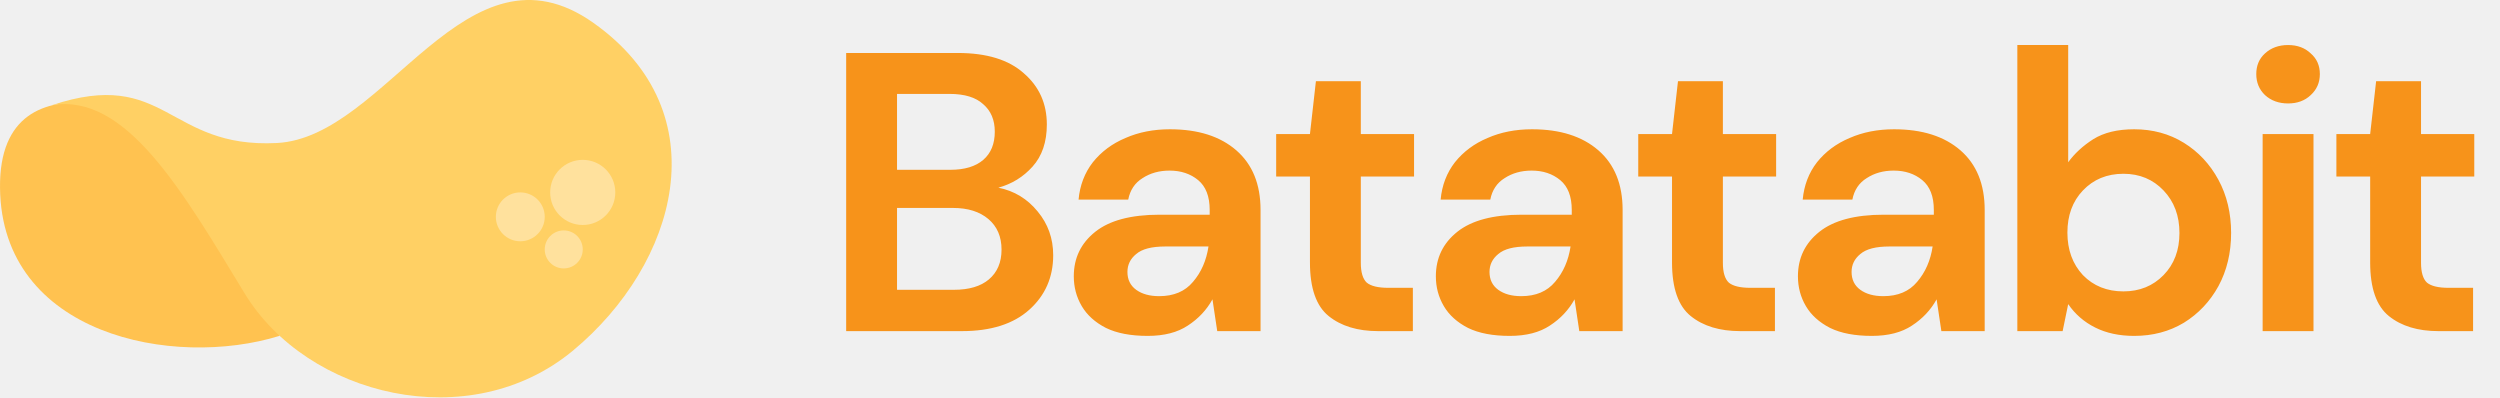
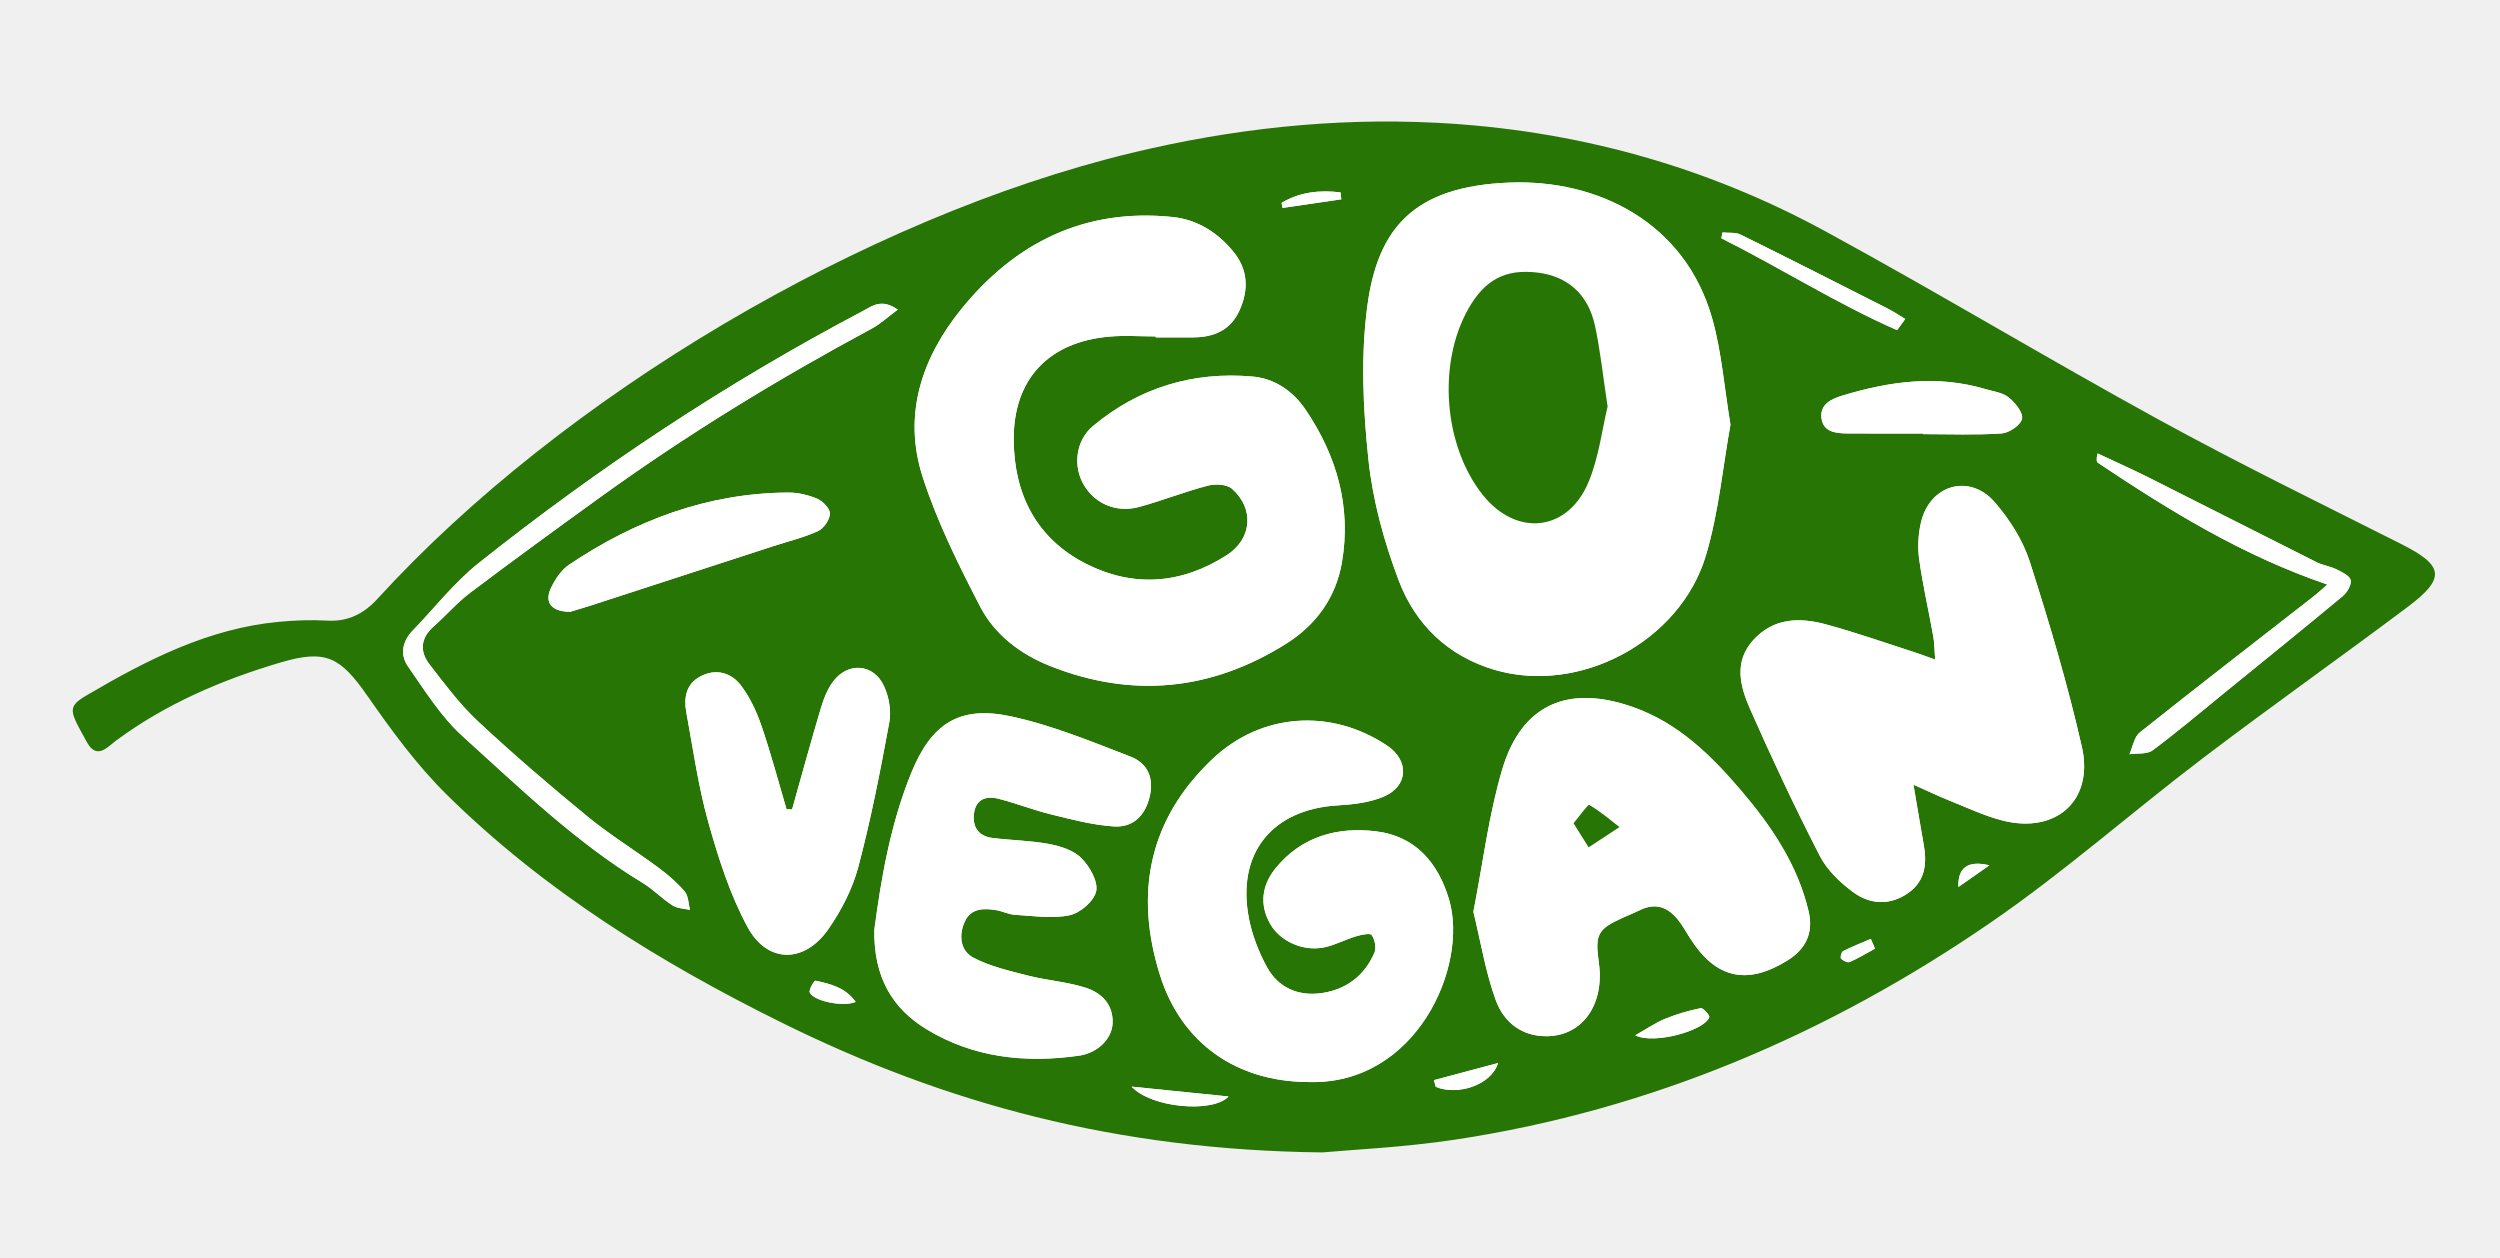
- <svg xmlns="http://www.w3.org/2000/svg" width="151" height="24" viewBox="0 0 151 24" fill="none">
-   <path d="M16.891 20.284C10.467 22.281 0.093 20.24 0.001 11.345C-0.092 2.45 10.981 7.749 10.981 7.749L16.891 20.284Z" fill="#FFC250" />
-   <path d="M3.124 6.354C7.607 5.586 11.011 11.527 14.778 17.723C18.545 23.92 28.354 26.376 34.622 21.165C40.889 15.954 43.542 6.827 35.846 1.383C28.151 -4.061 23.347 8.299 16.722 8.638C10.097 8.978 10.049 4.054 3.124 6.354Z" fill="#FFD064" />
-   <circle cx="35.197" cy="11.622" r="1.967" fill="#FFE19D" />
-   <circle cx="31.426" cy="13.097" r="1.476" fill="#FFE19D" />
-   <circle cx="34.05" cy="15.065" r="1.148" fill="#FFE19D" />
-   <path d="M51.109 20V3.2H57.853C59.597 3.2 60.925 3.608 61.837 4.424C62.765 5.224 63.229 6.256 63.229 7.52C63.229 8.576 62.941 9.424 62.365 10.064C61.805 10.688 61.117 11.112 60.301 11.336C61.261 11.528 62.053 12.008 62.677 12.776C63.301 13.528 63.613 14.408 63.613 15.416C63.613 16.744 63.133 17.84 62.173 18.704C61.213 19.568 59.853 20 58.093 20H51.109ZM54.181 10.256H57.397C58.261 10.256 58.925 10.056 59.389 9.656C59.853 9.256 60.085 8.688 60.085 7.952C60.085 7.248 59.853 6.696 59.389 6.296C58.941 5.88 58.261 5.672 57.349 5.672H54.181V10.256ZM54.181 17.504H57.613C58.525 17.504 59.229 17.296 59.725 16.88C60.237 16.448 60.493 15.848 60.493 15.08C60.493 14.296 60.229 13.68 59.701 13.232C59.173 12.784 58.461 12.56 57.565 12.56H54.181V17.504ZM69.321 20.288C68.297 20.288 67.457 20.128 66.801 19.808C66.145 19.472 65.657 19.032 65.337 18.488C65.017 17.944 64.857 17.344 64.857 16.688C64.857 15.584 65.289 14.688 66.153 14C67.017 13.312 68.313 12.968 70.041 12.968H73.065V12.68C73.065 11.864 72.833 11.264 72.369 10.88C71.905 10.496 71.329 10.304 70.641 10.304C70.017 10.304 69.473 10.456 69.009 10.76C68.545 11.048 68.257 11.48 68.145 12.056H65.145C65.225 11.192 65.513 10.44 66.009 9.8C66.521 9.16 67.177 8.672 67.977 8.336C68.777 7.984 69.673 7.808 70.665 7.808C72.361 7.808 73.697 8.232 74.673 9.08C75.649 9.928 76.137 11.128 76.137 12.68V20H73.521L73.233 18.08C72.881 18.72 72.385 19.248 71.745 19.664C71.121 20.08 70.313 20.288 69.321 20.288ZM70.017 17.888C70.897 17.888 71.577 17.6 72.057 17.024C72.553 16.448 72.865 15.736 72.993 14.888H70.377C69.561 14.888 68.977 15.04 68.625 15.344C68.273 15.632 68.097 15.992 68.097 16.424C68.097 16.888 68.273 17.248 68.625 17.504C68.977 17.76 69.441 17.888 70.017 17.888ZM83.249 20C82.001 20 81.001 19.696 80.249 19.088C79.497 18.48 79.121 17.4 79.121 15.848V10.664H77.081V8.096H79.121L79.481 4.904H82.193V8.096H85.409V10.664H82.193V15.872C82.193 16.448 82.313 16.848 82.553 17.072C82.809 17.28 83.241 17.384 83.849 17.384H85.337V20H83.249ZM91.19 20.288C90.166 20.288 89.326 20.128 88.67 19.808C88.014 19.472 87.526 19.032 87.206 18.488C86.886 17.944 86.726 17.344 86.726 16.688C86.726 15.584 87.158 14.688 88.022 14C88.886 13.312 90.182 12.968 91.91 12.968H94.934V12.68C94.934 11.864 94.702 11.264 94.238 10.88C93.774 10.496 93.198 10.304 92.51 10.304C91.886 10.304 91.342 10.456 90.878 10.76C90.414 11.048 90.126 11.48 90.014 12.056H87.014C87.094 11.192 87.382 10.44 87.878 9.8C88.39 9.16 89.046 8.672 89.846 8.336C90.646 7.984 91.542 7.808 92.534 7.808C94.23 7.808 95.566 8.232 96.542 9.08C97.518 9.928 98.006 11.128 98.006 12.68V20H95.39L95.102 18.08C94.75 18.72 94.254 19.248 93.614 19.664C92.99 20.08 92.182 20.288 91.19 20.288ZM91.886 17.888C92.766 17.888 93.446 17.6 93.926 17.024C94.422 16.448 94.734 15.736 94.862 14.888H92.246C91.43 14.888 90.846 15.04 90.494 15.344C90.142 15.632 89.966 15.992 89.966 16.424C89.966 16.888 90.142 17.248 90.494 17.504C90.846 17.76 91.31 17.888 91.886 17.888ZM105.118 20C103.87 20 102.87 19.696 102.118 19.088C101.366 18.48 100.99 17.4 100.99 15.848V10.664H98.95V8.096H100.99L101.35 4.904H104.062V8.096H107.278V10.664H104.062V15.872C104.062 16.448 104.182 16.848 104.422 17.072C104.678 17.28 105.11 17.384 105.718 17.384H107.206V20H105.118ZM113.059 20.288C112.035 20.288 111.195 20.128 110.539 19.808C109.883 19.472 109.395 19.032 109.075 18.488C108.755 17.944 108.595 17.344 108.595 16.688C108.595 15.584 109.027 14.688 109.891 14C110.755 13.312 112.051 12.968 113.779 12.968H116.803V12.68C116.803 11.864 116.571 11.264 116.107 10.88C115.643 10.496 115.067 10.304 114.379 10.304C113.755 10.304 113.211 10.456 112.747 10.76C112.283 11.048 111.995 11.48 111.883 12.056H108.883C108.963 11.192 109.251 10.44 109.747 9.8C110.259 9.16 110.915 8.672 111.715 8.336C112.515 7.984 113.411 7.808 114.403 7.808C116.099 7.808 117.435 8.232 118.411 9.08C119.387 9.928 119.875 11.128 119.875 12.68V20H117.259L116.971 18.08C116.619 18.72 116.123 19.248 115.483 19.664C114.859 20.08 114.051 20.288 113.059 20.288ZM113.755 17.888C114.635 17.888 115.315 17.6 115.795 17.024C116.291 16.448 116.603 15.736 116.731 14.888H114.115C113.299 14.888 112.715 15.04 112.363 15.344C112.011 15.632 111.835 15.992 111.835 16.424C111.835 16.888 112.011 17.248 112.363 17.504C112.715 17.76 113.179 17.888 113.755 17.888ZM128.903 20.288C128.007 20.288 127.223 20.12 126.551 19.784C125.879 19.448 125.335 18.976 124.919 18.368L124.583 20H121.847V2.72H124.919V9.8C125.303 9.272 125.807 8.808 126.431 8.408C127.071 8.008 127.895 7.808 128.903 7.808C130.023 7.808 131.023 8.08 131.903 8.624C132.783 9.168 133.479 9.912 133.991 10.856C134.503 11.8 134.759 12.872 134.759 14.072C134.759 15.272 134.503 16.344 133.991 17.288C133.479 18.216 132.783 18.952 131.903 19.496C131.023 20.024 130.023 20.288 128.903 20.288ZM128.255 17.6C129.231 17.6 130.039 17.272 130.679 16.616C131.319 15.96 131.639 15.112 131.639 14.072C131.639 13.032 131.319 12.176 130.679 11.504C130.039 10.832 129.231 10.496 128.255 10.496C127.263 10.496 126.447 10.832 125.807 11.504C125.183 12.16 124.871 13.008 124.871 14.048C124.871 15.088 125.183 15.944 125.807 16.616C126.447 17.272 127.263 17.6 128.255 17.6ZM138.199 6.248C137.639 6.248 137.175 6.08 136.807 5.744C136.455 5.408 136.279 4.984 136.279 4.472C136.279 3.96 136.455 3.544 136.807 3.224C137.175 2.888 137.639 2.72 138.199 2.72C138.759 2.72 139.215 2.888 139.567 3.224C139.935 3.544 140.119 3.96 140.119 4.472C140.119 4.984 139.935 5.408 139.567 5.744C139.215 6.08 138.759 6.248 138.199 6.248ZM136.663 20V8.096H139.735V20H136.663ZM147.286 20C146.038 20 145.038 19.696 144.286 19.088C143.534 18.48 143.158 17.4 143.158 15.848V10.664H141.118V8.096H143.158L143.518 4.904H146.23V8.096H149.446V10.664H146.23V15.872C146.23 16.448 146.35 16.848 146.59 17.072C146.846 17.28 147.278 17.384 147.886 17.384H149.374V20H147.286Z" fill="#F7931A" />
+ <svg xmlns="http://www.w3.org/2000/svg" version="1.1" id="Layer_1" x="0px" y="0px" width="527px" height="265px" viewBox="0 0 527 265" enable-background="new 0 0 527 265" xml:space="preserve">
+   <g>
+     <path fill-rule="evenodd" clip-rule="evenodd" fill="#277504" d="M278.756,242.93c-43.482-0.477-79.556-10.357-113.825-27.287   c-25.829-12.76-50.194-27.832-70.809-48.18c-6.296-6.214-11.62-13.533-16.707-20.822c-5.665-8.118-8.698-9.834-18.326-6.978   c-12.354,3.666-24.112,8.693-34.579,16.421c-1.835,1.355-4.074,4.154-6.151,0.426c-3.729-6.691-4.308-7.463-0.028-9.975   c12.646-7.42,25.58-14.065,40.5-15.461c3.369-0.315,6.789-0.437,10.164-0.249c4.411,0.246,7.713-1.452,10.613-4.63   c39.046-42.776,102.725-80.407,158.86-93.943c21.147-5.099,42.596-7.478,64.325-6.372c29.054,1.479,56.58,9.025,82.109,22.937   c23.619,12.869,46.674,26.771,70.264,39.696c16.744,9.176,33.93,17.556,50.988,26.154c9.029,4.551,9.498,7.188,1.354,13.297   c-14.281,10.714-28.871,21.018-43.088,31.814c-15.02,11.408-29.211,23.979-44.723,34.65   c-34.186,23.518-71.676,39.57-112.941,45.805C295.85,241.881,284.77,242.371,278.756,242.93z M243.616,70.918   c0,0.066,0,0.133,0,0.2c2.638,0,5.276,0.004,7.914-0.001c4.371-0.008,7.898-1.535,9.776-5.725   c1.953-4.357,1.792-8.573-1.349-12.384c-3.333-4.042-7.599-6.732-12.804-7.268c-18.46-1.898-33.144,5.366-44.545,19.458   c-8.341,10.309-12.3,22.29-8.141,35.249c3.041,9.475,7.557,18.551,12.149,27.425c3.058,5.911,8.479,10.026,14.69,12.501   c17.312,6.898,33.999,5.238,49.748-4.635c6.324-3.964,10.555-9.723,11.829-17.221c1.999-11.767-1.097-22.432-7.665-32.163   c-2.646-3.918-6.543-6.577-11.203-6.983c-12.535-1.094-23.917,2.343-33.596,10.424c-3.771,3.148-4.218,8.587-1.945,12.422   c2.376,4.013,6.885,5.958,11.719,4.633c4.842-1.327,9.538-3.202,14.393-4.468c1.585-0.414,4.036-0.309,5.124,0.653   c4.757,4.205,4.217,10.574-1.112,13.994c-9.53,6.116-19.685,6.903-29.745,1.77c-10.392-5.302-15.053-14.615-15.163-25.962   c-0.126-12.886,7.331-20.744,20.132-21.877C237.063,70.674,240.35,70.918,243.616,70.918z M364.779,89.513   c-1.318-7.969-1.863-15.296-3.805-22.232c-5.73-20.475-24.242-29.539-42.871-28.79c-20.046,0.806-27.705,9.561-29.889,26.155   c-1.393,10.586-0.879,21.61,0.254,32.282c0.914,8.615,3.296,17.276,6.371,25.408c3.506,9.269,10.373,15.97,20.25,18.876   c17.834,5.248,39.107-5.915,44.535-24.181C362.314,107.979,363.178,98.384,364.779,89.513z M403.354,165.408   c3.088,1.373,5.334,2.457,7.643,3.377c3.721,1.484,7.387,3.246,11.244,4.209c11.221,2.801,19.176-4.295,16.619-15.544   c-2.994-13.173-6.859-26.178-10.984-39.051c-1.451-4.525-4.25-8.914-7.391-12.535c-5.281-6.087-13.605-3.713-15.514,4.149   c-0.605,2.5-0.766,5.265-0.416,7.81c0.752,5.463,2,10.858,2.975,16.293c0.25,1.399,0.242,2.844,0.404,4.933   c-1.936-0.692-3.176-1.176-4.443-1.582c-6.199-1.987-12.35-4.164-18.627-5.862c-5.557-1.503-11.061-1.362-15.314,3.372   c-4.146,4.615-2.693,9.814-0.609,14.537c4.602,10.438,9.467,20.776,14.68,30.92c1.533,2.984,4.279,5.611,7.033,7.635   c3.568,2.623,7.77,2.873,11.615,0.162c3.549-2.502,3.963-6.152,3.264-10.109C404.836,174.191,404.182,170.254,403.354,165.408z    M275.805,228.094c22.759,0.723,33.844-24.463,29.645-38.52c-2.309-7.725-7.088-13.287-15.285-14.318   c-8.191-1.029-15.826,1.045-21.301,7.811c-2.799,3.459-3.447,7.551-1.142,11.631c2.106,3.729,6.911,5.908,11.366,5.018   c2.301-0.459,4.449-1.645,6.717-2.328c1.102-0.332,3.004-0.75,3.344-0.275c0.667,0.938,1.021,2.697,0.583,3.721   c-2.085,4.855-5.989,7.791-11.158,8.518c-4.869,0.684-9.112-1.111-11.507-5.496c-1.717-3.145-3.076-6.652-3.77-10.16   c-2.722-13.754,4.818-23.113,18.727-23.92c3.213-0.188,6.598-0.578,9.527-1.787c5.341-2.205,5.6-7.639,0.848-10.818   c-11.775-7.876-26.491-6.936-36.796,2.812c-13.444,12.719-16.511,28.297-11.08,45.578   C249.04,219.934,260.67,228.023,275.805,228.094z M310.59,192.199c1.549,6.355,2.555,12.686,4.701,18.604   c1.694,4.672,5.535,7.787,11.043,7.625c7.387-0.217,11.918-6.82,10.701-15.48c-0.85-6.031-0.264-7.104,5.242-9.58   c1.145-0.514,2.316-0.973,3.441-1.525c3.246-1.6,5.859-0.625,7.984,2.018c0.938,1.168,1.682,2.494,2.48,3.771   c5.414,8.652,12.064,10.189,20.703,4.775c3.844-2.41,5.416-5.857,4.373-10.279c-2.312-9.797-7.771-17.898-14.172-25.414   c-6.398-7.518-13.365-14.371-22.998-17.717c-13.611-4.729-23.373-0.471-27.424,13.208   C313.803,171.871,312.588,182.025,310.59,192.199z M184.308,195.984c-0.16,10.047,3.815,16.621,11.066,21.021   c9.873,5.986,20.792,7.125,32.022,5.541c4.039-0.57,6.977-3.596,7.136-6.773c0.2-4.014-2.318-6.48-5.678-7.559   c-3.893-1.25-8.087-1.525-12.07-2.539c-3.927-1-7.997-1.928-11.549-3.768c-2.817-1.459-3.197-4.76-1.836-7.686   c1.297-2.787,3.958-2.779,6.543-2.375c1.356,0.213,2.658,0.916,4.007,0.994c3.85,0.221,7.844,0.865,11.519,0.094   c2.232-0.469,5.179-3.002,5.605-5.064c0.43-2.074-1.368-5.199-3.105-6.963c-1.619-1.643-4.36-2.525-6.753-2.979   c-3.926-0.744-7.976-0.793-11.958-1.279c-2.826-0.344-4.24-2.104-3.967-4.953c0.302-3.154,2.466-3.998,5.128-3.332   c3.76,0.941,7.393,2.398,11.157,3.318c4.358,1.066,8.771,2.242,13.214,2.529c4.16,0.27,6.687-2.375,7.605-6.455   c0.813-3.619-0.339-6.83-4.158-8.297c-8.286-3.183-16.606-6.639-25.233-8.473c-10.855-2.309-16.702,1.639-20.89,11.901   C187.61,173.926,185.703,185.551,184.308,195.984z M166.975,170.605c-0.389,0-0.779,0-1.168,0   c-1.739-5.875-3.301-11.811-5.291-17.6c-1.04-3.025-2.454-6.084-4.391-8.593c-2.056-2.661-5.271-3.528-8.491-1.823   c-2.994,1.584-3.521,4.487-2.968,7.508c1.424,7.77,2.521,15.646,4.648,23.23c2.121,7.562,4.561,15.236,8.272,22.098   c4.167,7.703,11.979,7.697,17.01,0.465c2.747-3.947,5.101-8.488,6.327-13.107c2.666-10.049,4.66-20.29,6.545-30.522   c0.445-2.414-0.078-5.359-1.116-7.619c-2.17-4.724-7.545-5.167-10.69-1.03c-1.25,1.644-2.047,3.739-2.648,5.749   C170.907,156.415,168.974,163.52,166.975,170.605z M189.243,65.268c-3.462-2.445-5.478-0.691-7.459,0.354   c-28.668,15.104-55.573,32.935-80.906,53.094c-5.138,4.088-9.266,9.444-13.874,14.2c-2.225,2.295-2.714,5.112-0.993,7.575   c3.567,5.104,6.948,10.59,11.502,14.706c12.103,10.935,23.857,22.368,37.943,30.911c2.242,1.361,4.104,3.336,6.316,4.76   c1.01,0.648,2.44,0.646,3.681,0.938c-0.347-1.311-0.323-2.938-1.117-3.869c-1.609-1.889-3.547-3.557-5.552-5.041   c-4.945-3.662-10.221-6.906-14.97-10.799c-7.871-6.453-15.611-13.094-23.051-20.036c-3.817-3.562-7.003-7.839-10.213-11.996   c-2.095-2.712-1.931-5.532,0.846-7.987c2.633-2.327,4.954-5.045,7.745-7.149c9.033-6.812,18.182-13.471,27.354-20.094   c18.269-13.192,37.449-24.923,57.297-35.581C185.577,68.295,187.102,66.853,189.243,65.268z M120.161,128.974   c1.132-0.344,2.936-0.86,4.719-1.439c12.644-4.106,25.283-8.228,37.925-12.34c3.219-1.047,6.548-1.846,9.612-3.232   c1.212-0.549,2.467-2.357,2.535-3.653c0.054-1.038-1.454-2.639-2.632-3.15c-1.906-0.826-4.113-1.341-6.189-1.329   c-16.993,0.102-32.2,5.85-46.146,15.194c-1.665,1.116-2.984,3.101-3.858,4.965C114.731,126.967,116.198,128.919,120.161,128.974z    M490.596,123.221c-1.27,1.109-1.973,1.788-2.74,2.386c-12.277,9.575-24.604,19.088-36.781,28.789   c-1.193,0.95-1.482,3.034-2.193,4.592c1.65-0.24,3.705,0.062,4.883-0.814c5.229-3.893,10.211-8.117,15.273-12.232   c8.283-6.734,16.592-13.44,24.797-20.269c0.926-0.771,1.896-2.384,1.689-3.361c-0.197-0.94-1.822-1.719-2.961-2.281   c-1.334-0.66-2.9-0.852-4.23-1.518c-11.76-5.896-23.479-11.875-35.236-17.775c-3.602-1.807-7.287-3.443-10.936-5.157   c-0.295,1.226-0.195,1.791,0.135,2.012C457.326,107.637,472.674,117.104,490.596,123.221z M405.371,91.384c0,0.043,0,0.087,0,0.13   c5.533,0,11.082,0.232,16.588-0.146c1.584-0.109,4.035-1.787,4.289-3.095s-1.463-3.403-2.836-4.505   c-1.285-1.03-3.238-1.257-4.922-1.756c-10.166-3.015-20.139-1.637-30.041,1.354c-2.426,0.732-4.816,1.866-4.484,4.734   c0.348,3.021,3.098,3.253,5.562,3.272C394.809,91.413,400.09,91.384,405.371,91.384z M399.91,69.603   c0.57-0.788,1.141-1.575,1.711-2.363c-1.26-0.75-2.48-1.578-3.785-2.239c-10.291-5.219-20.58-10.443-30.926-15.55   c-1.08-0.533-2.529-0.315-3.809-0.447c-0.08,0.409-0.162,0.817-0.242,1.226C375.324,56.46,387.131,63.992,399.91,69.603z    M344.715,218.242c3.865,1.996,14.523-0.957,15.604-3.795c0.15-0.393-1.322-2.033-1.803-1.934c-2.555,0.529-5.1,1.262-7.512,2.254   C348.959,215.607,347.104,216.898,344.715,218.242z M238.548,229.061c4.058,4.469,17.098,5.65,20.426,2.076   C251.772,230.404,245.16,229.734,238.548,229.061z M302.275,227.695c0.129,0.469,0.258,0.938,0.387,1.406   c4.503,1.926,11.703-0.328,13.124-5.012C310.928,225.387,306.602,226.541,302.275,227.695z M180.377,211.197   c-2.146-3.014-5.332-3.795-8.488-4.469c-0.241-0.051-1.45,1.93-1.189,2.498C171.534,211.045,177.826,212.336,180.377,211.197z    M282.752,42.016c-0.059-0.488-0.117-0.976-0.176-1.464c-4.385-0.527-8.583-0.092-12.418,2.22c0.062,0.354,0.125,0.708,0.188,1.061   C274.482,43.228,278.617,42.622,282.752,42.016z M395.254,199.975c-0.297-0.686-0.594-1.371-0.891-2.057   c-1.961,0.844-3.953,1.627-5.857,2.588c-0.346,0.176-0.627,1.365-0.422,1.572c0.439,0.439,1.381,0.914,1.828,0.717   C391.752,201.988,393.482,200.938,395.254,199.975z M419.355,182.408c-4.537-1.09-6.668,0.492-6.531,4.574   C415.271,185.268,417.312,183.838,419.355,182.408z" />
+     <path fill-rule="evenodd" clip-rule="evenodd" fill="#FFFFFF" d="M243.616,70.918c-3.266,0-6.553-0.244-9.793,0.042   c-12.801,1.133-20.259,8.991-20.132,21.877c0.11,11.348,4.771,20.661,15.163,25.962c10.06,5.133,20.215,4.346,29.745-1.77   c5.33-3.42,5.869-9.789,1.112-13.994c-1.088-0.962-3.539-1.066-5.124-0.653c-4.855,1.266-9.551,3.141-14.393,4.468   c-4.834,1.325-9.343-0.621-11.719-4.633c-2.272-3.835-1.825-9.274,1.945-12.422c9.679-8.081,21.061-11.518,33.596-10.424   c4.66,0.407,8.558,3.065,11.203,6.983c6.568,9.731,9.664,20.396,7.665,32.163c-1.274,7.498-5.505,13.257-11.829,17.221   c-15.749,9.873-32.436,11.533-49.748,4.635c-6.21-2.476-11.632-6.591-14.69-12.501c-4.592-8.874-9.109-17.951-12.149-27.425   c-4.159-12.959-0.2-24.939,8.141-35.249c11.401-14.092,26.085-21.357,44.545-19.458c5.205,0.535,9.471,3.226,12.804,7.268   c3.142,3.811,3.302,8.027,1.349,12.384c-1.878,4.19-5.406,5.717-9.776,5.725c-2.638,0.005-5.276,0.001-7.914,0.001   C243.616,71.051,243.616,70.984,243.616,70.918z" />
+     <path fill-rule="evenodd" clip-rule="evenodd" fill="#FFFFFF" d="M364.779,89.513c-1.602,8.871-2.465,18.466-5.154,27.519   c-5.428,18.267-26.701,29.429-44.535,24.181c-9.877-2.906-16.744-9.607-20.25-18.876c-3.075-8.132-5.457-16.793-6.371-25.408   c-1.133-10.672-1.646-21.696-0.254-32.282c2.184-16.594,9.843-25.349,29.889-26.155c18.629-0.749,37.141,8.315,42.871,28.79   C362.916,74.217,363.461,81.544,364.779,89.513z M338.879,85.705c-0.98-6.434-1.524-11.817-2.669-17.069   c-1.456-6.674-5.821-10.429-12.138-11.177c-6.729-0.796-11.07,1.49-14.559,7.667c-6.521,11.544-5.184,28.827,3.033,39.172   c7.117,8.959,18.016,7.806,22.361-2.797C337.057,96.26,337.739,90.418,338.879,85.705z" />
+     <path fill-rule="evenodd" clip-rule="evenodd" fill="#FFFFFF" d="M403.354,165.408c0.828,4.846,1.482,8.783,2.178,12.713   c0.699,3.957,0.285,7.607-3.264,10.109c-3.846,2.711-8.047,2.461-11.615-0.162c-2.754-2.023-5.5-4.65-7.033-7.635   c-5.213-10.145-10.078-20.482-14.68-30.92c-2.084-4.722-3.537-9.922,0.609-14.537c4.254-4.734,9.758-4.875,15.314-3.372   c6.277,1.698,12.428,3.875,18.627,5.862c1.268,0.406,2.508,0.89,4.443,1.582c-0.162-2.088-0.154-3.533-0.404-4.933   c-0.975-5.435-2.223-10.83-2.975-16.293c-0.35-2.545-0.189-5.309,0.416-7.81c1.908-7.862,10.232-10.237,15.514-4.149   c3.141,3.621,5.939,8.01,7.391,12.535c4.125,12.873,7.99,25.878,10.984,39.051c2.557,11.249-5.398,18.345-16.619,15.544   c-3.857-0.963-7.523-2.725-11.244-4.209C408.688,167.865,406.441,166.781,403.354,165.408z" />
+     <path fill-rule="evenodd" clip-rule="evenodd" fill="#FFFFFF" d="M275.805,228.094c-15.134-0.07-26.765-8.16-31.283-22.535   c-5.431-17.281-2.364-32.859,11.08-45.578c10.305-9.749,25.021-10.689,36.796-2.812c4.752,3.18,4.493,8.613-0.848,10.818   c-2.93,1.209-6.314,1.6-9.527,1.787c-13.909,0.807-21.449,10.166-18.727,23.92c0.694,3.508,2.053,7.016,3.77,10.16   c2.395,4.385,6.638,6.18,11.507,5.496c5.169-0.727,9.073-3.662,11.158-8.518c0.438-1.023,0.084-2.783-0.583-3.721   c-0.34-0.475-2.242-0.057-3.344,0.275c-2.268,0.684-4.416,1.869-6.717,2.328c-4.455,0.891-9.26-1.289-11.366-5.018   c-2.306-4.08-1.657-8.172,1.142-11.631c5.475-6.766,13.109-8.84,21.301-7.811c8.197,1.031,12.977,6.594,15.285,14.318   C309.648,203.631,298.563,228.816,275.805,228.094z" />
+     <path fill-rule="evenodd" clip-rule="evenodd" fill="#FFFFFF" d="M310.59,192.199c1.998-10.174,3.213-20.328,6.076-29.995   c4.051-13.679,13.812-17.937,27.424-13.208c9.633,3.346,16.6,10.2,22.998,17.717c6.4,7.516,11.859,15.617,14.172,25.414   c1.043,4.422-0.529,7.869-4.373,10.279c-8.639,5.414-15.289,3.877-20.703-4.775c-0.799-1.277-1.543-2.604-2.48-3.771   c-2.125-2.643-4.738-3.617-7.984-2.018c-1.125,0.553-2.297,1.012-3.441,1.525c-5.506,2.477-6.092,3.549-5.242,9.58   c1.217,8.66-3.314,15.264-10.701,15.48c-5.508,0.162-9.349-2.953-11.043-7.625C313.145,204.885,312.139,198.555,310.59,192.199z    M331.703,173.543c1.322,2.109,2.254,3.592,3.183,5.074c2.166-1.424,4.331-2.85,6.497-4.275c-2.094-1.619-4.115-3.363-6.387-4.672   C334.754,169.531,333.043,171.943,331.703,173.543z" />
+     <path fill-rule="evenodd" clip-rule="evenodd" fill="#FFFFFF" d="M184.308,195.984c1.395-10.434,3.302-22.059,7.806-33.096   c4.188-10.262,10.035-14.21,20.89-11.901c8.627,1.834,16.947,5.291,25.233,8.473c3.819,1.467,4.971,4.678,4.158,8.297   c-0.918,4.08-3.445,6.725-7.605,6.455c-4.444-0.287-8.856-1.463-13.214-2.529c-3.764-0.92-7.396-2.377-11.157-3.318   c-2.663-0.666-4.826,0.178-5.128,3.332c-0.273,2.85,1.142,4.609,3.967,4.953c3.981,0.486,8.032,0.535,11.958,1.279   c2.393,0.453,5.134,1.336,6.753,2.979c1.737,1.764,3.535,4.889,3.105,6.963c-0.427,2.062-3.373,4.596-5.605,5.064   c-3.674,0.771-7.668,0.127-11.519-0.094c-1.349-0.078-2.651-0.781-4.007-0.994c-2.585-0.404-5.246-0.412-6.543,2.375   c-1.361,2.926-0.981,6.227,1.836,7.686c3.552,1.84,7.622,2.768,11.549,3.768c3.983,1.014,8.177,1.289,12.07,2.539   c3.359,1.078,5.877,3.545,5.678,7.559c-0.159,3.178-3.097,6.203-7.136,6.773c-11.23,1.584-22.15,0.445-32.022-5.541   C188.124,212.605,184.148,206.031,184.308,195.984z" />
+     <path fill-rule="evenodd" clip-rule="evenodd" fill="#FFFFFF" d="M166.975,170.605c1.999-7.086,3.932-14.191,6.039-21.245   c0.601-2.01,1.398-4.105,2.648-5.749c3.146-4.137,8.52-3.694,10.69,1.03c1.038,2.26,1.561,5.205,1.116,7.619   c-1.885,10.232-3.879,20.474-6.545,30.522c-1.226,4.619-3.58,9.16-6.327,13.107c-5.031,7.232-12.843,7.238-17.01-0.465   c-3.712-6.861-6.152-14.535-8.272-22.098c-2.127-7.584-3.224-15.46-4.648-23.23c-0.554-3.021-0.026-5.924,2.968-7.508   c3.221-1.705,6.435-0.838,8.491,1.823c1.938,2.508,3.352,5.568,4.391,8.593c1.99,5.789,3.552,11.725,5.291,17.6   C166.196,170.605,166.586,170.605,166.975,170.605z" />
+     <path fill-rule="evenodd" clip-rule="evenodd" fill="#FFFFFF" d="M189.243,65.268c-2.141,1.585-3.667,3.027-5.452,3.986   c-19.849,10.658-39.028,22.389-57.297,35.581c-9.172,6.623-18.321,13.283-27.354,20.094c-2.791,2.104-5.111,4.822-7.745,7.149   c-2.777,2.455-2.941,5.275-0.846,7.987c3.21,4.156,6.396,8.434,10.213,11.996c7.44,6.942,15.18,13.583,23.051,20.036   c4.749,3.893,10.025,7.137,14.97,10.799c2.005,1.484,3.943,3.152,5.552,5.041c0.793,0.932,0.77,2.559,1.117,3.869   c-1.24-0.291-2.67-0.289-3.681-0.938c-2.211-1.424-4.074-3.398-6.316-4.76c-14.085-8.543-25.84-19.977-37.943-30.911   c-4.555-4.115-7.935-9.601-11.502-14.706c-1.721-2.463-1.231-5.28,0.993-7.575c4.608-4.756,8.736-10.111,13.874-14.2   c25.333-20.159,52.238-37.99,80.906-53.094C183.766,64.577,185.781,62.822,189.243,65.268z" />
+     <path fill-rule="evenodd" clip-rule="evenodd" fill="#FFFFFF" d="M120.161,128.974c-3.963-0.055-5.43-2.007-4.035-4.983   c0.875-1.865,2.193-3.849,3.858-4.965c13.946-9.344,29.152-15.092,46.146-15.194c2.076-0.012,4.283,0.503,6.189,1.329   c1.179,0.511,2.686,2.112,2.632,3.15c-0.067,1.295-1.323,3.104-2.535,3.653c-3.064,1.386-6.393,2.186-9.612,3.232   c-12.642,4.112-25.281,8.234-37.925,12.34C123.097,128.114,121.293,128.63,120.161,128.974z" />
+     <path fill-rule="evenodd" clip-rule="evenodd" fill="#FFFFFF" d="M490.596,123.221c-17.922-6.118-33.27-15.584-48.301-25.629   c-0.33-0.221-0.43-0.786-0.135-2.012c3.648,1.714,7.334,3.35,10.936,5.157c11.758,5.9,23.477,11.88,35.236,17.775   c1.33,0.667,2.896,0.858,4.23,1.518c1.139,0.562,2.764,1.341,2.961,2.281c0.207,0.977-0.764,2.59-1.689,3.361   c-8.205,6.828-16.514,13.534-24.797,20.269c-5.062,4.116-10.045,8.34-15.273,12.232c-1.178,0.876-3.232,0.574-4.883,0.814   c0.711-1.558,1-3.642,2.193-4.592c12.178-9.7,24.504-19.213,36.781-28.789C488.623,125.009,489.326,124.33,490.596,123.221z" />
+     <path fill-rule="evenodd" clip-rule="evenodd" fill="#FFFFFF" d="M405.371,91.384c-5.281,0-10.562,0.029-15.844-0.013   c-2.465-0.019-5.215-0.251-5.562-3.272c-0.332-2.868,2.059-4.001,4.484-4.734c9.902-2.991,19.875-4.369,30.041-1.354   c1.684,0.499,3.637,0.726,4.922,1.756c1.373,1.102,3.09,3.197,2.836,4.505s-2.705,2.985-4.289,3.095   c-5.506,0.378-11.055,0.146-16.588,0.146C405.371,91.471,405.371,91.428,405.371,91.384z" />
+     <path fill-rule="evenodd" clip-rule="evenodd" fill="#FFFFFF" d="M399.91,69.603c-12.779-5.611-24.586-13.143-37.051-19.373   c0.08-0.409,0.162-0.817,0.242-1.226c1.279,0.131,2.729-0.086,3.809,0.447c10.346,5.107,20.635,10.331,30.926,15.55   c1.305,0.662,2.525,1.489,3.785,2.239C401.051,68.028,400.48,68.815,399.91,69.603z" />
+     <path fill-rule="evenodd" clip-rule="evenodd" fill="#FFFFFF" d="M344.715,218.242c2.389-1.344,4.244-2.635,6.289-3.475   c2.412-0.992,4.957-1.725,7.512-2.254c0.48-0.1,1.953,1.541,1.803,1.934C359.238,217.285,348.58,220.238,344.715,218.242z" />
+     <path fill-rule="evenodd" clip-rule="evenodd" fill="#FFFFFF" d="M238.548,229.061c6.612,0.674,13.224,1.344,20.426,2.076   C255.646,234.711,242.606,233.529,238.548,229.061z" />
+     <path fill-rule="evenodd" clip-rule="evenodd" fill="#FFFFFF" d="M302.275,227.695c4.326-1.154,8.652-2.309,13.511-3.605   c-1.421,4.684-8.621,6.938-13.124,5.012C302.533,228.633,302.404,228.164,302.275,227.695z" />
+     <path fill-rule="evenodd" clip-rule="evenodd" fill="#FFFFFF" d="M180.377,211.197c-2.551,1.139-8.843-0.152-9.677-1.971   c-0.261-0.568,0.948-2.549,1.189-2.498C175.045,207.402,178.231,208.184,180.377,211.197z" />
+     <path fill-rule="evenodd" clip-rule="evenodd" fill="#FFFFFF" d="M282.752,42.016c-4.135,0.606-8.27,1.211-12.405,1.816   c-0.063-0.353-0.126-0.707-0.188-1.061c3.835-2.312,8.033-2.747,12.418-2.22C282.635,41.041,282.693,41.528,282.752,42.016z" />
+     <path fill-rule="evenodd" clip-rule="evenodd" fill="#FFFFFF" d="M395.254,199.975c-1.771,0.963-3.502,2.014-5.342,2.82   c-0.447,0.197-1.389-0.277-1.828-0.717c-0.205-0.207,0.076-1.396,0.422-1.572c1.904-0.961,3.896-1.744,5.857-2.588   C394.66,198.604,394.957,199.289,395.254,199.975z" />
+     <path fill-rule="evenodd" clip-rule="evenodd" fill="#FFFFFF" d="M419.355,182.408c-2.043,1.43-4.084,2.859-6.531,4.574   C412.688,182.9,414.818,181.318,419.355,182.408z" />
+     <path fill-rule="evenodd" clip-rule="evenodd" fill="#277504" d="M338.879,85.705c-1.14,4.714-1.822,10.555-3.971,15.796   c-4.346,10.603-15.244,11.756-22.361,2.797c-8.217-10.345-9.555-27.628-3.033-39.172c3.488-6.177,7.83-8.463,14.559-7.667   c6.316,0.748,10.682,4.502,12.138,11.177C337.354,73.888,337.898,79.271,338.879,85.705z" />
+     <path fill-rule="evenodd" clip-rule="evenodd" fill="#277504" d="M331.703,173.543c1.34-1.6,3.051-4.012,3.293-3.873   c2.271,1.309,4.293,3.053,6.387,4.672c-2.166,1.426-4.331,2.852-6.497,4.275C333.957,177.135,333.025,175.652,331.703,173.543z" />
+   </g>
</svg>
